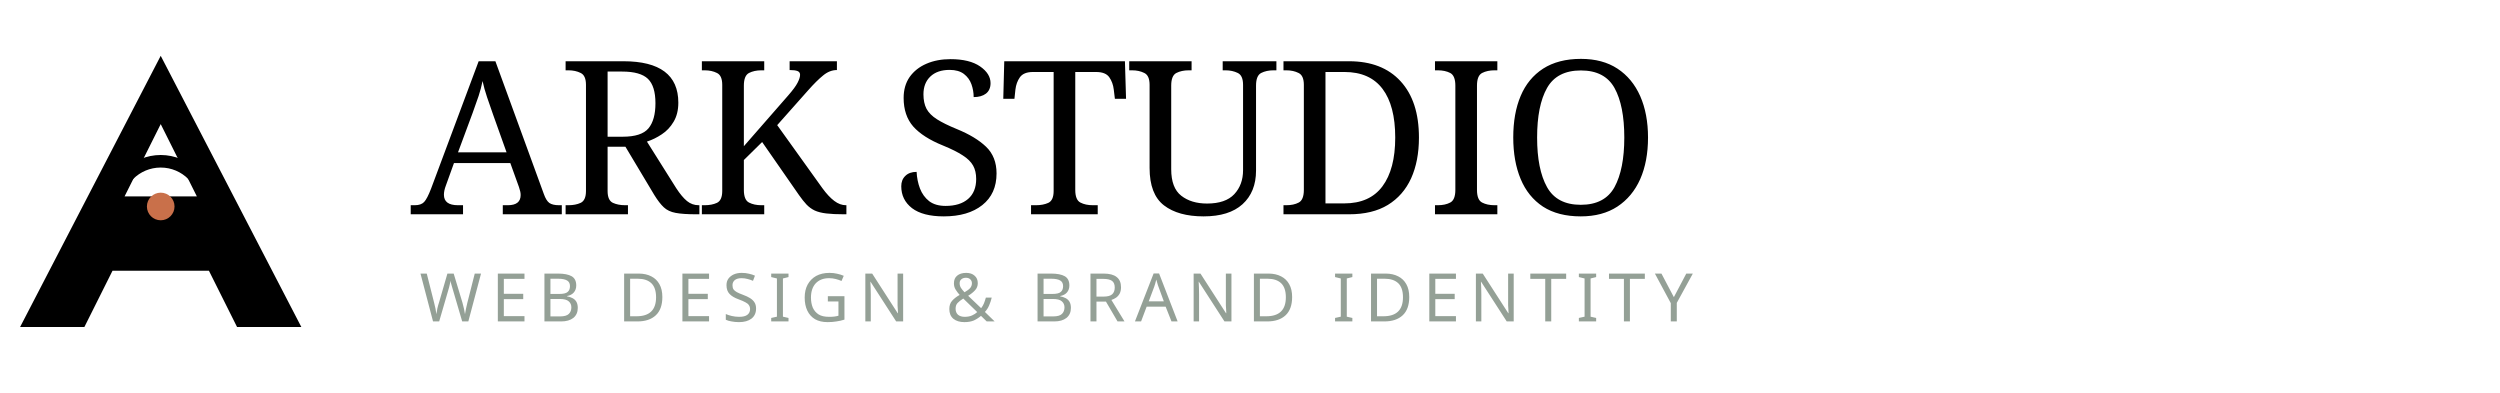
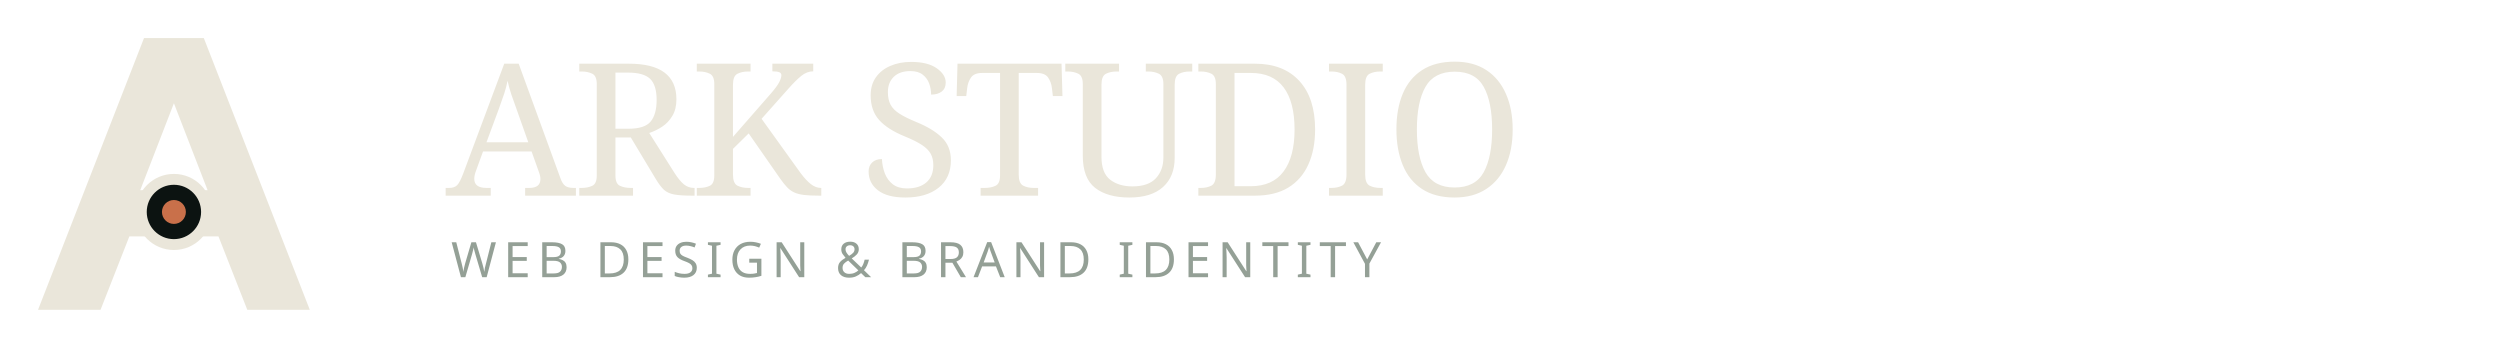
- <svg xmlns="http://www.w3.org/2000/svg" viewBox="0 0 280 44" fill="none">
-   <g transform="translate(0, 4) scale(0.5625)">
-     <path fill-rule="evenodd" clip-rule="evenodd" d="M32 4L4 58H16.8L22.4 46.8H41.6L47.2 58H60L32 4ZM32 17.6L24.8 32H39.2L32 17.6Z" fill="currentColor" />
-     <circle cx="32" cy="34" r="9" stroke="currentColor" stroke-width="2.5" fill="none" />
-     <circle cx="32" cy="34" r="2.75" fill="#C9704A" />
+ <svg xmlns="http://www.w3.org/2000/svg" viewBox="0 0 460 64" fill="none">
+   <g transform="translate(0, 0)">
+     <path d="M26.5 7H37.5L57 57H45.5L40.2 43.5H23.8L18.5 57H7L26.5 7ZM25.8 35H38.2L32 19L25.8 35Z" fill="#EAE6DA" />
+     <circle cx="32" cy="39" r="6" fill="#0C1311" stroke="#EAE6DA" stroke-width="2" />
+     <circle cx="32" cy="39" r="2.2" fill="#C9704A" />
  </g>
-   <text x="46" y="24" font-family="Instrument Serif, Georgia, serif" font-size="24" letter-spacing="-0.02em" fill="currentColor">ARK STUDIO</text>
-   <text x="47" y="36" font-family="Hanken Grotesk, sans-serif" font-size="7.5" letter-spacing="0.14em" fill="#94A096">WEB DESIGN &amp; BRAND IDENTITY</text>
+   <text x="82" y="36" font-family="Instrument Serif, Georgia, serif" font-size="34" letter-spacing="-0.02em" fill="#EAE6DA">
+     ARK STUDIO
+   </text>
+   <text x="83" y="51" font-family="Hanken Grotesk, system-ui, sans-serif" font-size="9" letter-spacing="0.14em" text-transform="uppercase" fill="#94A096">
+     WEB DESIGN &amp; BRAND IDENTITY
+   </text>
</svg>
